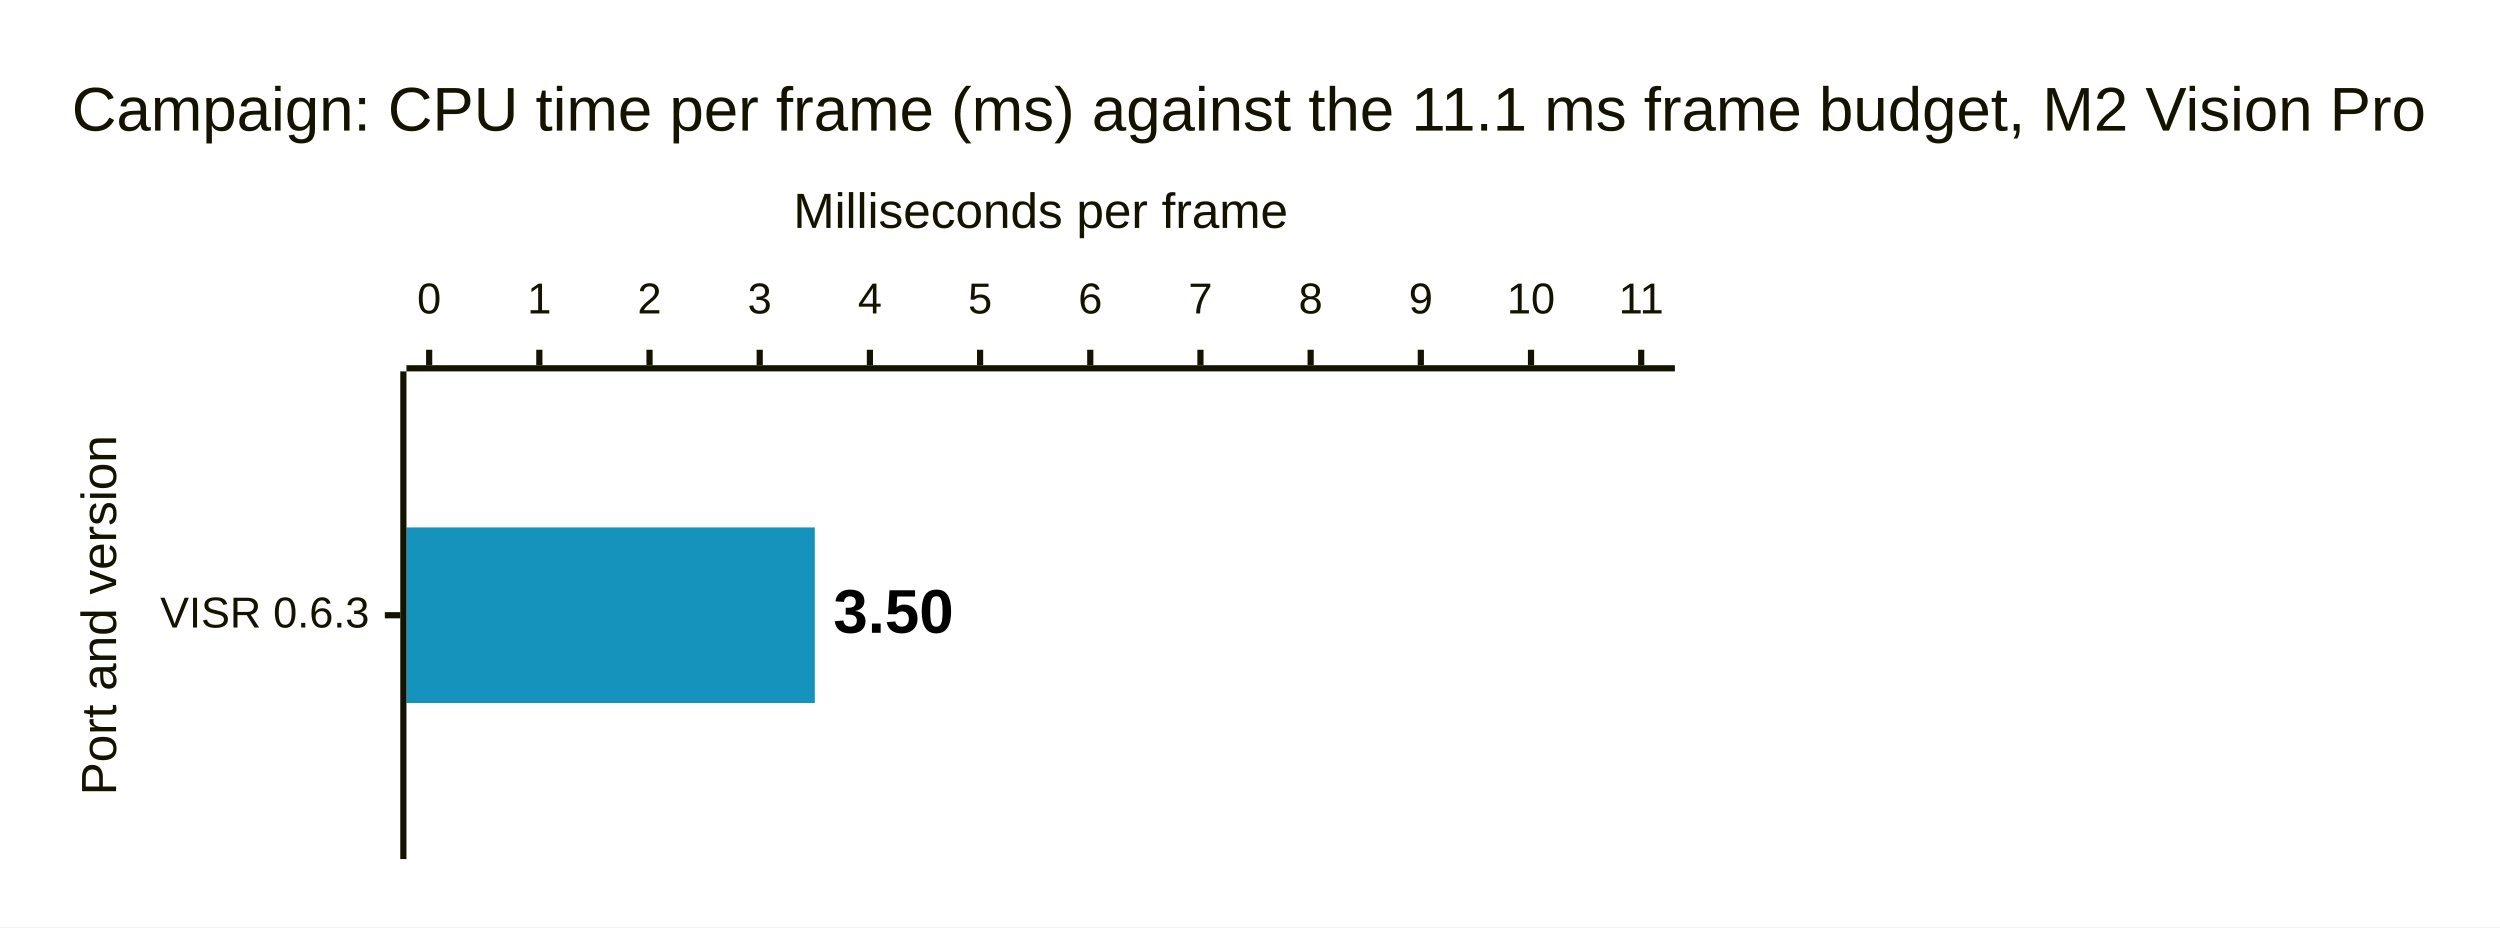
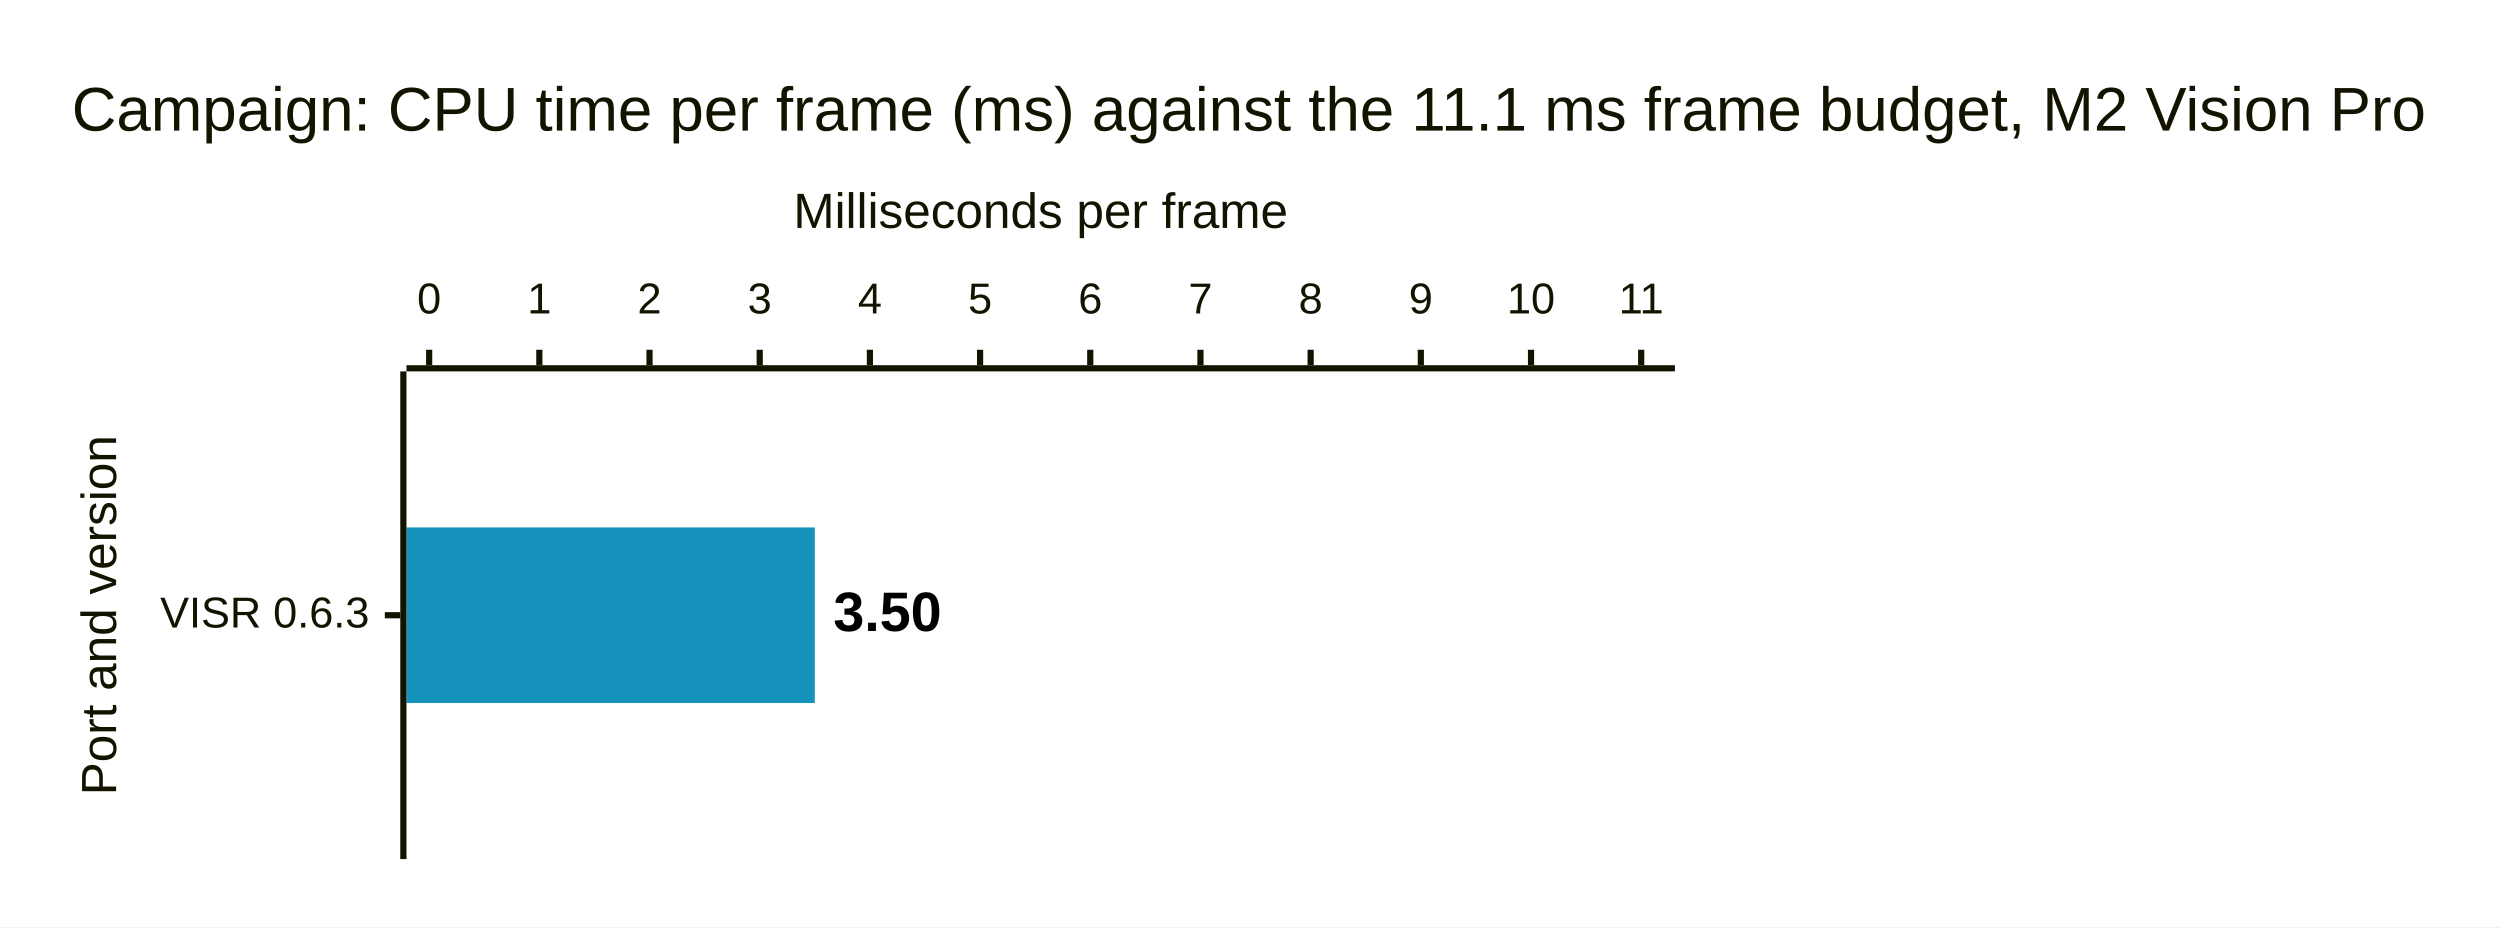
<svg xmlns="http://www.w3.org/2000/svg" id="static" width="100%" style="max-width: 809px;" viewBox="-22 -15 809 300" role="graphics-document document" aria-roledescription="xychart">
  <style>#static{font-family:"trebuchet ms",verdana,arial,sans-serif;font-size:16px;fill:#333;}@keyframes edge-animation-frame{from{stroke-dashoffset:0;}}@keyframes dash{to{stroke-dashoffset:0;}}#static .edge-animation-slow{stroke-dasharray:9,5!important;stroke-dashoffset:900;animation:dash 50s linear infinite;stroke-linecap:round;}#static .edge-animation-fast{stroke-dasharray:9,5!important;stroke-dashoffset:900;animation:dash 20s linear infinite;stroke-linecap:round;}#static .error-icon{fill:#552222;}#static .error-text{fill:#552222;stroke:#552222;}#static .edge-thickness-normal{stroke-width:1px;}#static .edge-thickness-thick{stroke-width:3.5px;}#static .edge-pattern-solid{stroke-dasharray:0;}#static .edge-thickness-invisible{stroke-width:0;fill:none;}#static .edge-pattern-dashed{stroke-dasharray:3;}#static .edge-pattern-dotted{stroke-dasharray:2;}#static .marker{fill:#333333;stroke:#333333;}#static .marker.cross{stroke:#333333;}#static svg{font-family:"trebuchet ms",verdana,arial,sans-serif;font-size:16px;}#static p{margin:0;}#static :root{--mermaid-font-family:"trebuchet ms",verdana,arial,sans-serif;}</style>
  <g />
  <g class="main">
    <rect width="809" height="300" class="background" fill="white" x="-22" y="-15" />
    <g class="chart-title">
      <text x="0" y="0" fill="#131300" font-size="20" dominant-baseline="middle" text-anchor="middle" transform="translate(382.1328, 21.58984) rotate(0)">Campaign: CPU time per frame (ms) against the 11.1 ms frame budget, M2 Vision Pro</text>
    </g>
    <g class="plot">
      <g class="bar-plot-0">
        <rect x="109.531" y="155.675" width="132.14" height="56.829" fill="#1593bd" stroke="#1593bd" stroke-width="0" />
      </g>
-       <text x="247.671" y="184.09" dominant-baseline="middle" fill="currentColor" font-size="20" font-weight="600" class="bar-value">3.50</text>
+       <text x="247.671" y="184.09" dominant-baseline="middle" fill="currentColor" font-size="18" font-weight="600" class="bar-value">3.50</text>
    </g>
    <g class="left-axis">
      <g class="axisl-line">
        <path d="M 108.531,105.18 L 108.531,263" fill="none" stroke="#131300" stroke-width="2" />
      </g>
      <g class="label">
        <text x="0" y="0" fill="#131300" font-size="14" dominant-baseline="middle" text-anchor="end" transform="translate(97.53125, 184.0898) rotate(0)">VISR 0.6.3</text>
      </g>
      <g class="ticks">
        <path d="M 107.531,184.09 L 102.531,184.09" fill="none" stroke="#131300" stroke-width="2" />
      </g>
      <g class="title">
        <text x="0" y="0" fill="#131300" font-size="16" dominant-baseline="text-before-edge" text-anchor="middle" transform="translate(5, 184.0898) rotate(270)">Port and version</text>
      </g>
    </g>
    <g class="top-axis">
      <g class="axis-line">
        <path d="M 109.531,104.18 L 520,104.18" fill="none" stroke="#131300" stroke-width="2" />
      </g>
      <g class="label">
        <text x="0" y="0" fill="#131300" font-size="14" dominant-baseline="text-before-edge" text-anchor="middle" transform="translate(116.875, 77.17969) rotate(0)">0</text>
        <text x="0" y="0" fill="#131300" font-size="14" dominant-baseline="text-before-edge" text-anchor="middle" transform="translate(152.531, 77.17969) rotate(0)">1</text>
        <text x="0" y="0" fill="#131300" font-size="14" dominant-baseline="text-before-edge" text-anchor="middle" transform="translate(188.1869, 77.17969) rotate(0)">2</text>
        <text x="0" y="0" fill="#131300" font-size="14" dominant-baseline="text-before-edge" text-anchor="middle" transform="translate(223.8429, 77.17969) rotate(0)">3</text>
        <text x="0" y="0" fill="#131300" font-size="14" dominant-baseline="text-before-edge" text-anchor="middle" transform="translate(259.4989, 77.17969) rotate(0)">4</text>
        <text x="0" y="0" fill="#131300" font-size="14" dominant-baseline="text-before-edge" text-anchor="middle" transform="translate(295.1548, 77.17969) rotate(0)">5</text>
        <text x="0" y="0" fill="#131300" font-size="14" dominant-baseline="text-before-edge" text-anchor="middle" transform="translate(330.8108, 77.17969) rotate(0)">6</text>
        <text x="0" y="0" fill="#131300" font-size="14" dominant-baseline="text-before-edge" text-anchor="middle" transform="translate(366.4668, 77.17969) rotate(0)">7</text>
        <text x="0" y="0" fill="#131300" font-size="14" dominant-baseline="text-before-edge" text-anchor="middle" transform="translate(402.1227, 77.17969) rotate(0)">8</text>
        <text x="0" y="0" fill="#131300" font-size="14" dominant-baseline="text-before-edge" text-anchor="middle" transform="translate(437.7787, 77.17969) rotate(0)">9</text>
        <text x="0" y="0" fill="#131300" font-size="14" dominant-baseline="text-before-edge" text-anchor="middle" transform="translate(473.4347, 77.17969) rotate(0)">10</text>
        <text x="0" y="0" fill="#131300" font-size="14" dominant-baseline="text-before-edge" text-anchor="middle" transform="translate(509.0907, 77.17969) rotate(0)">11</text>
      </g>
      <g class="ticks">
        <path d="M 116.875,103.18 L 116.875,98.18" fill="none" stroke="#131300" stroke-width="2" />
        <path d="M 152.531,103.18 L 152.531,98.18" fill="none" stroke="#131300" stroke-width="2" />
        <path d="M 188.187,103.18 L 188.187,98.18" fill="none" stroke="#131300" stroke-width="2" />
        <path d="M 223.843,103.18 L 223.843,98.18" fill="none" stroke="#131300" stroke-width="2" />
        <path d="M 259.499,103.18 L 259.499,98.18" fill="none" stroke="#131300" stroke-width="2" />
        <path d="M 295.155,103.18 L 295.155,98.18" fill="none" stroke="#131300" stroke-width="2" />
        <path d="M 330.811,103.18 L 330.811,98.18" fill="none" stroke="#131300" stroke-width="2" />
        <path d="M 366.467,103.18 L 366.467,98.18" fill="none" stroke="#131300" stroke-width="2" />
        <path d="M 402.123,103.18 L 402.123,98.18" fill="none" stroke="#131300" stroke-width="2" />
        <path d="M 437.779,103.18 L 437.779,98.18" fill="none" stroke="#131300" stroke-width="2" />
        <path d="M 473.435,103.18 L 473.435,98.18" fill="none" stroke="#131300" stroke-width="2" />
        <path d="M 509.091,103.18 L 509.091,98.18" fill="none" stroke="#131300" stroke-width="2" />
      </g>
      <g class="title">
        <text x="0" y="0" fill="#131300" font-size="16" dominant-baseline="text-before-edge" text-anchor="middle" transform="translate(314.7656, 48.17969) rotate(0)">Milliseconds per frame</text>
      </g>
    </g>
  </g>
  <g class="mermaid-tmp-group" />
</svg>
